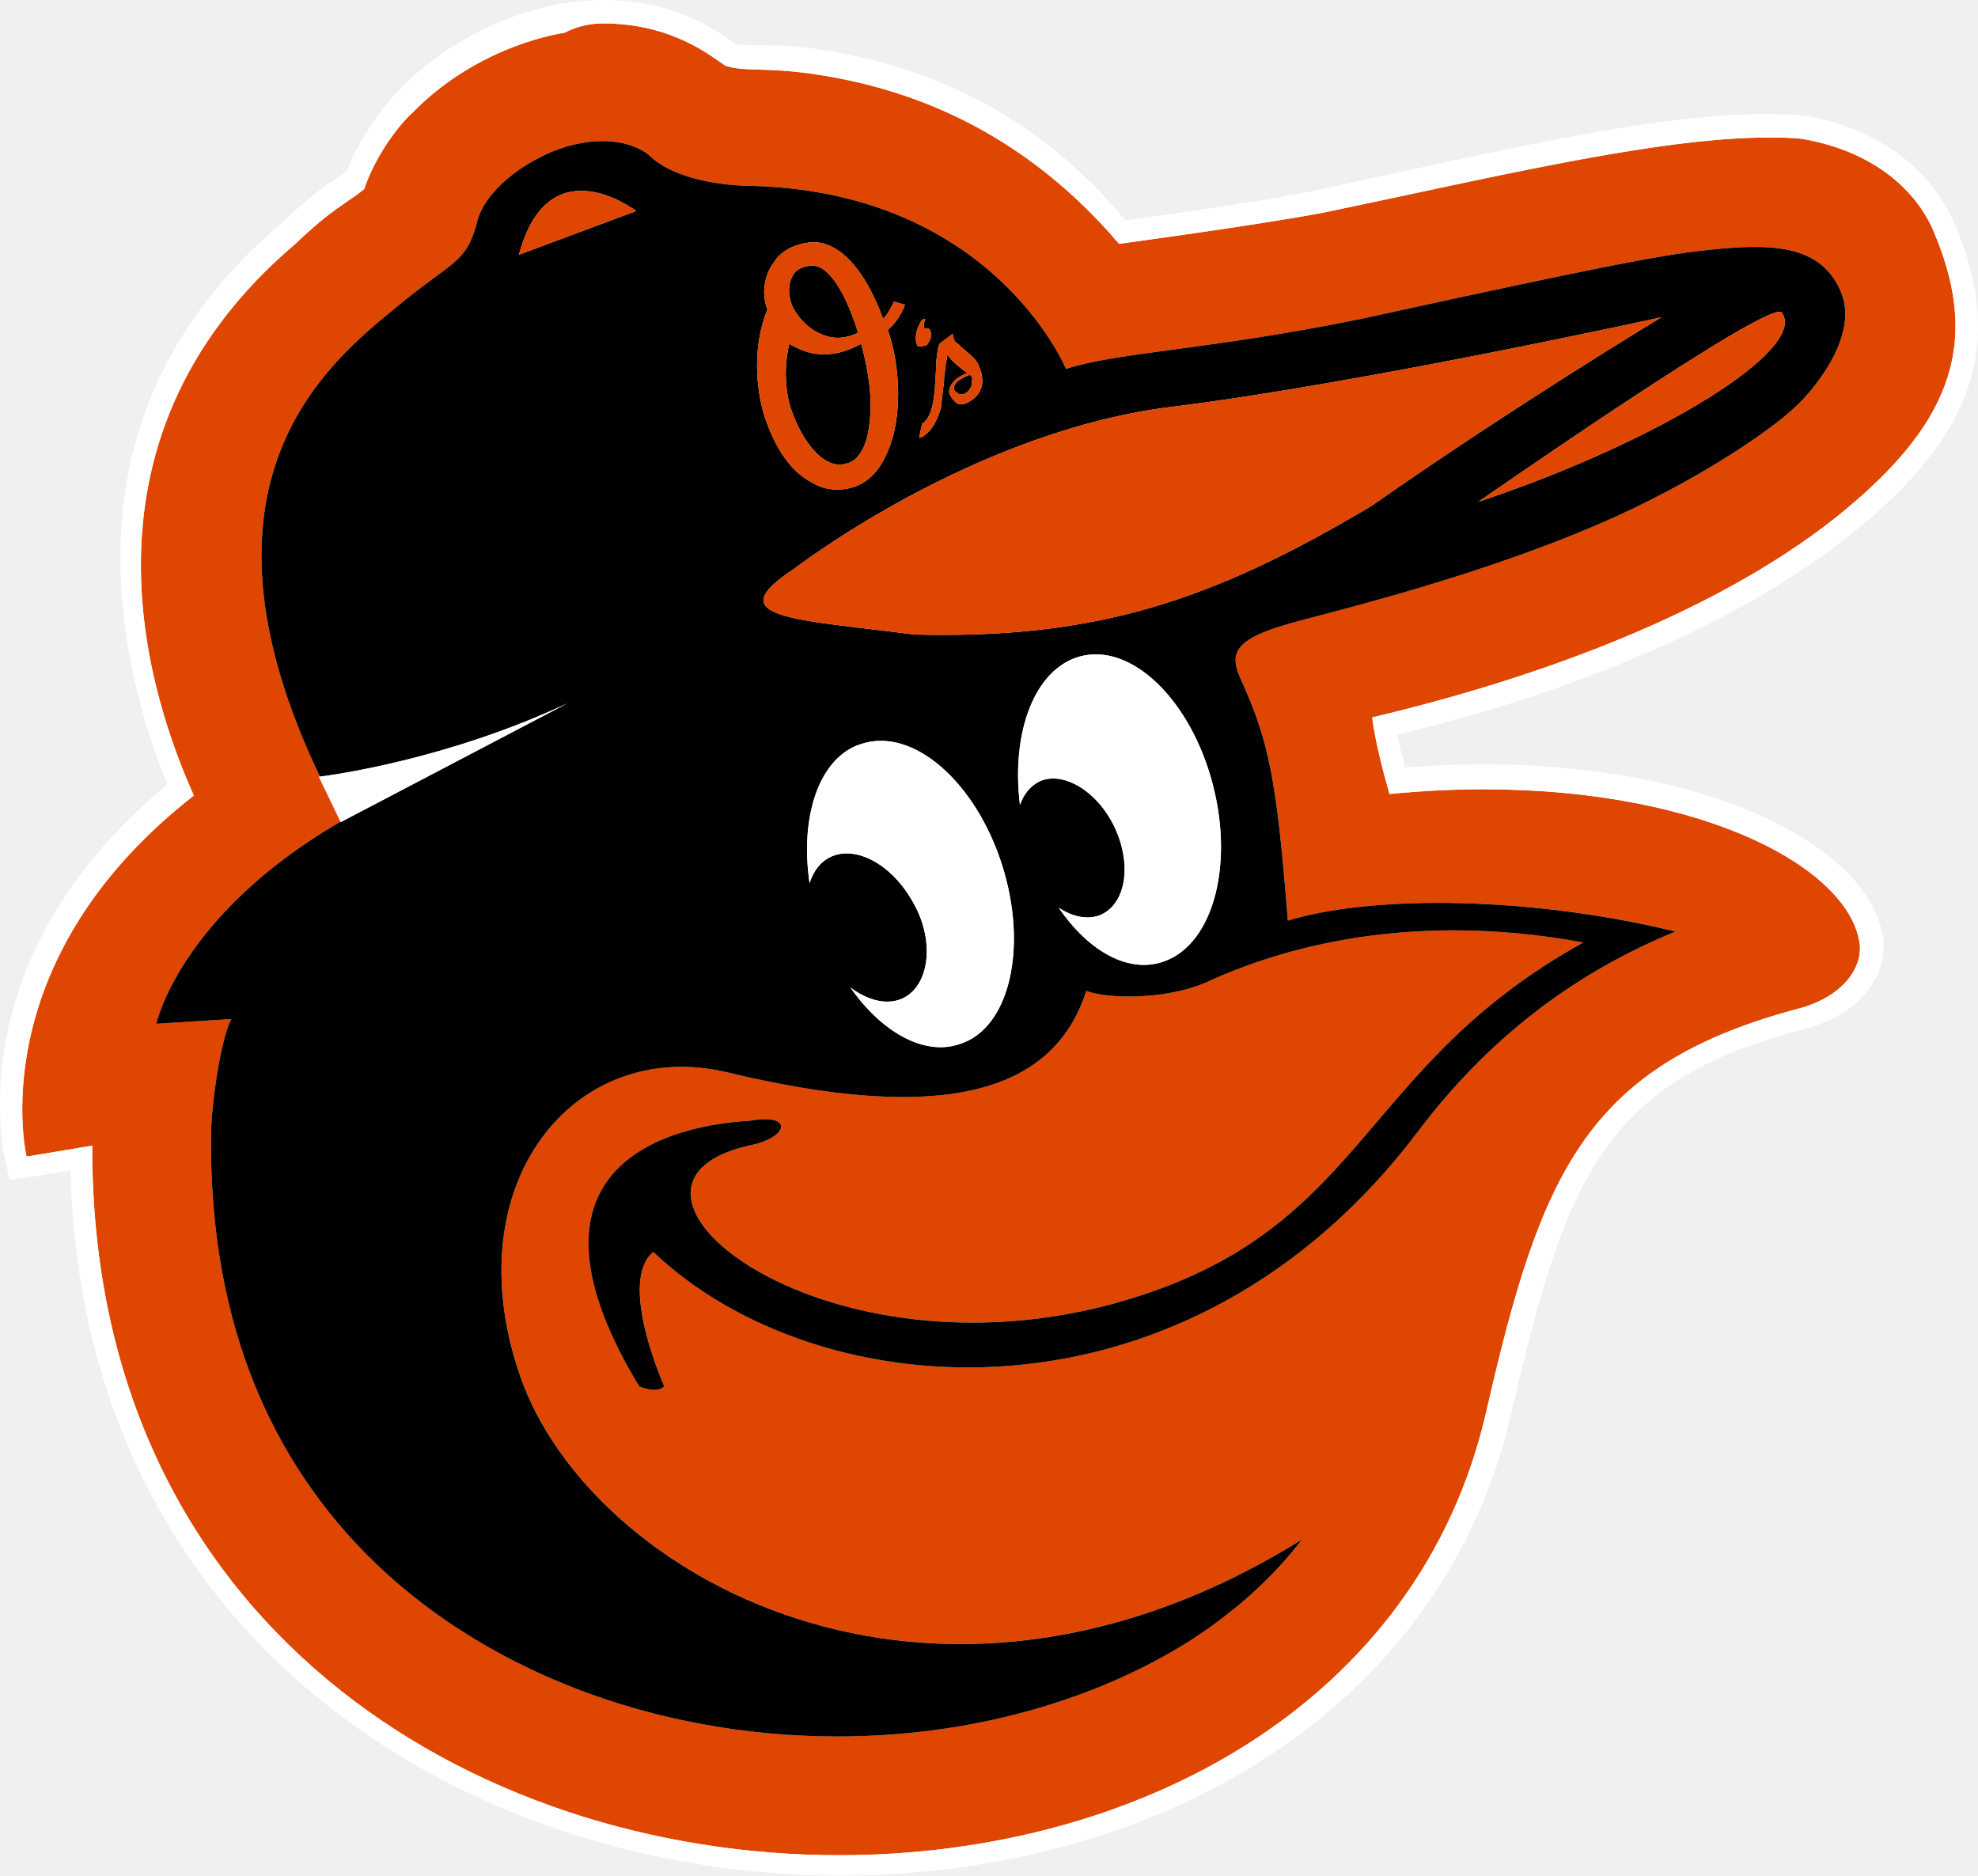
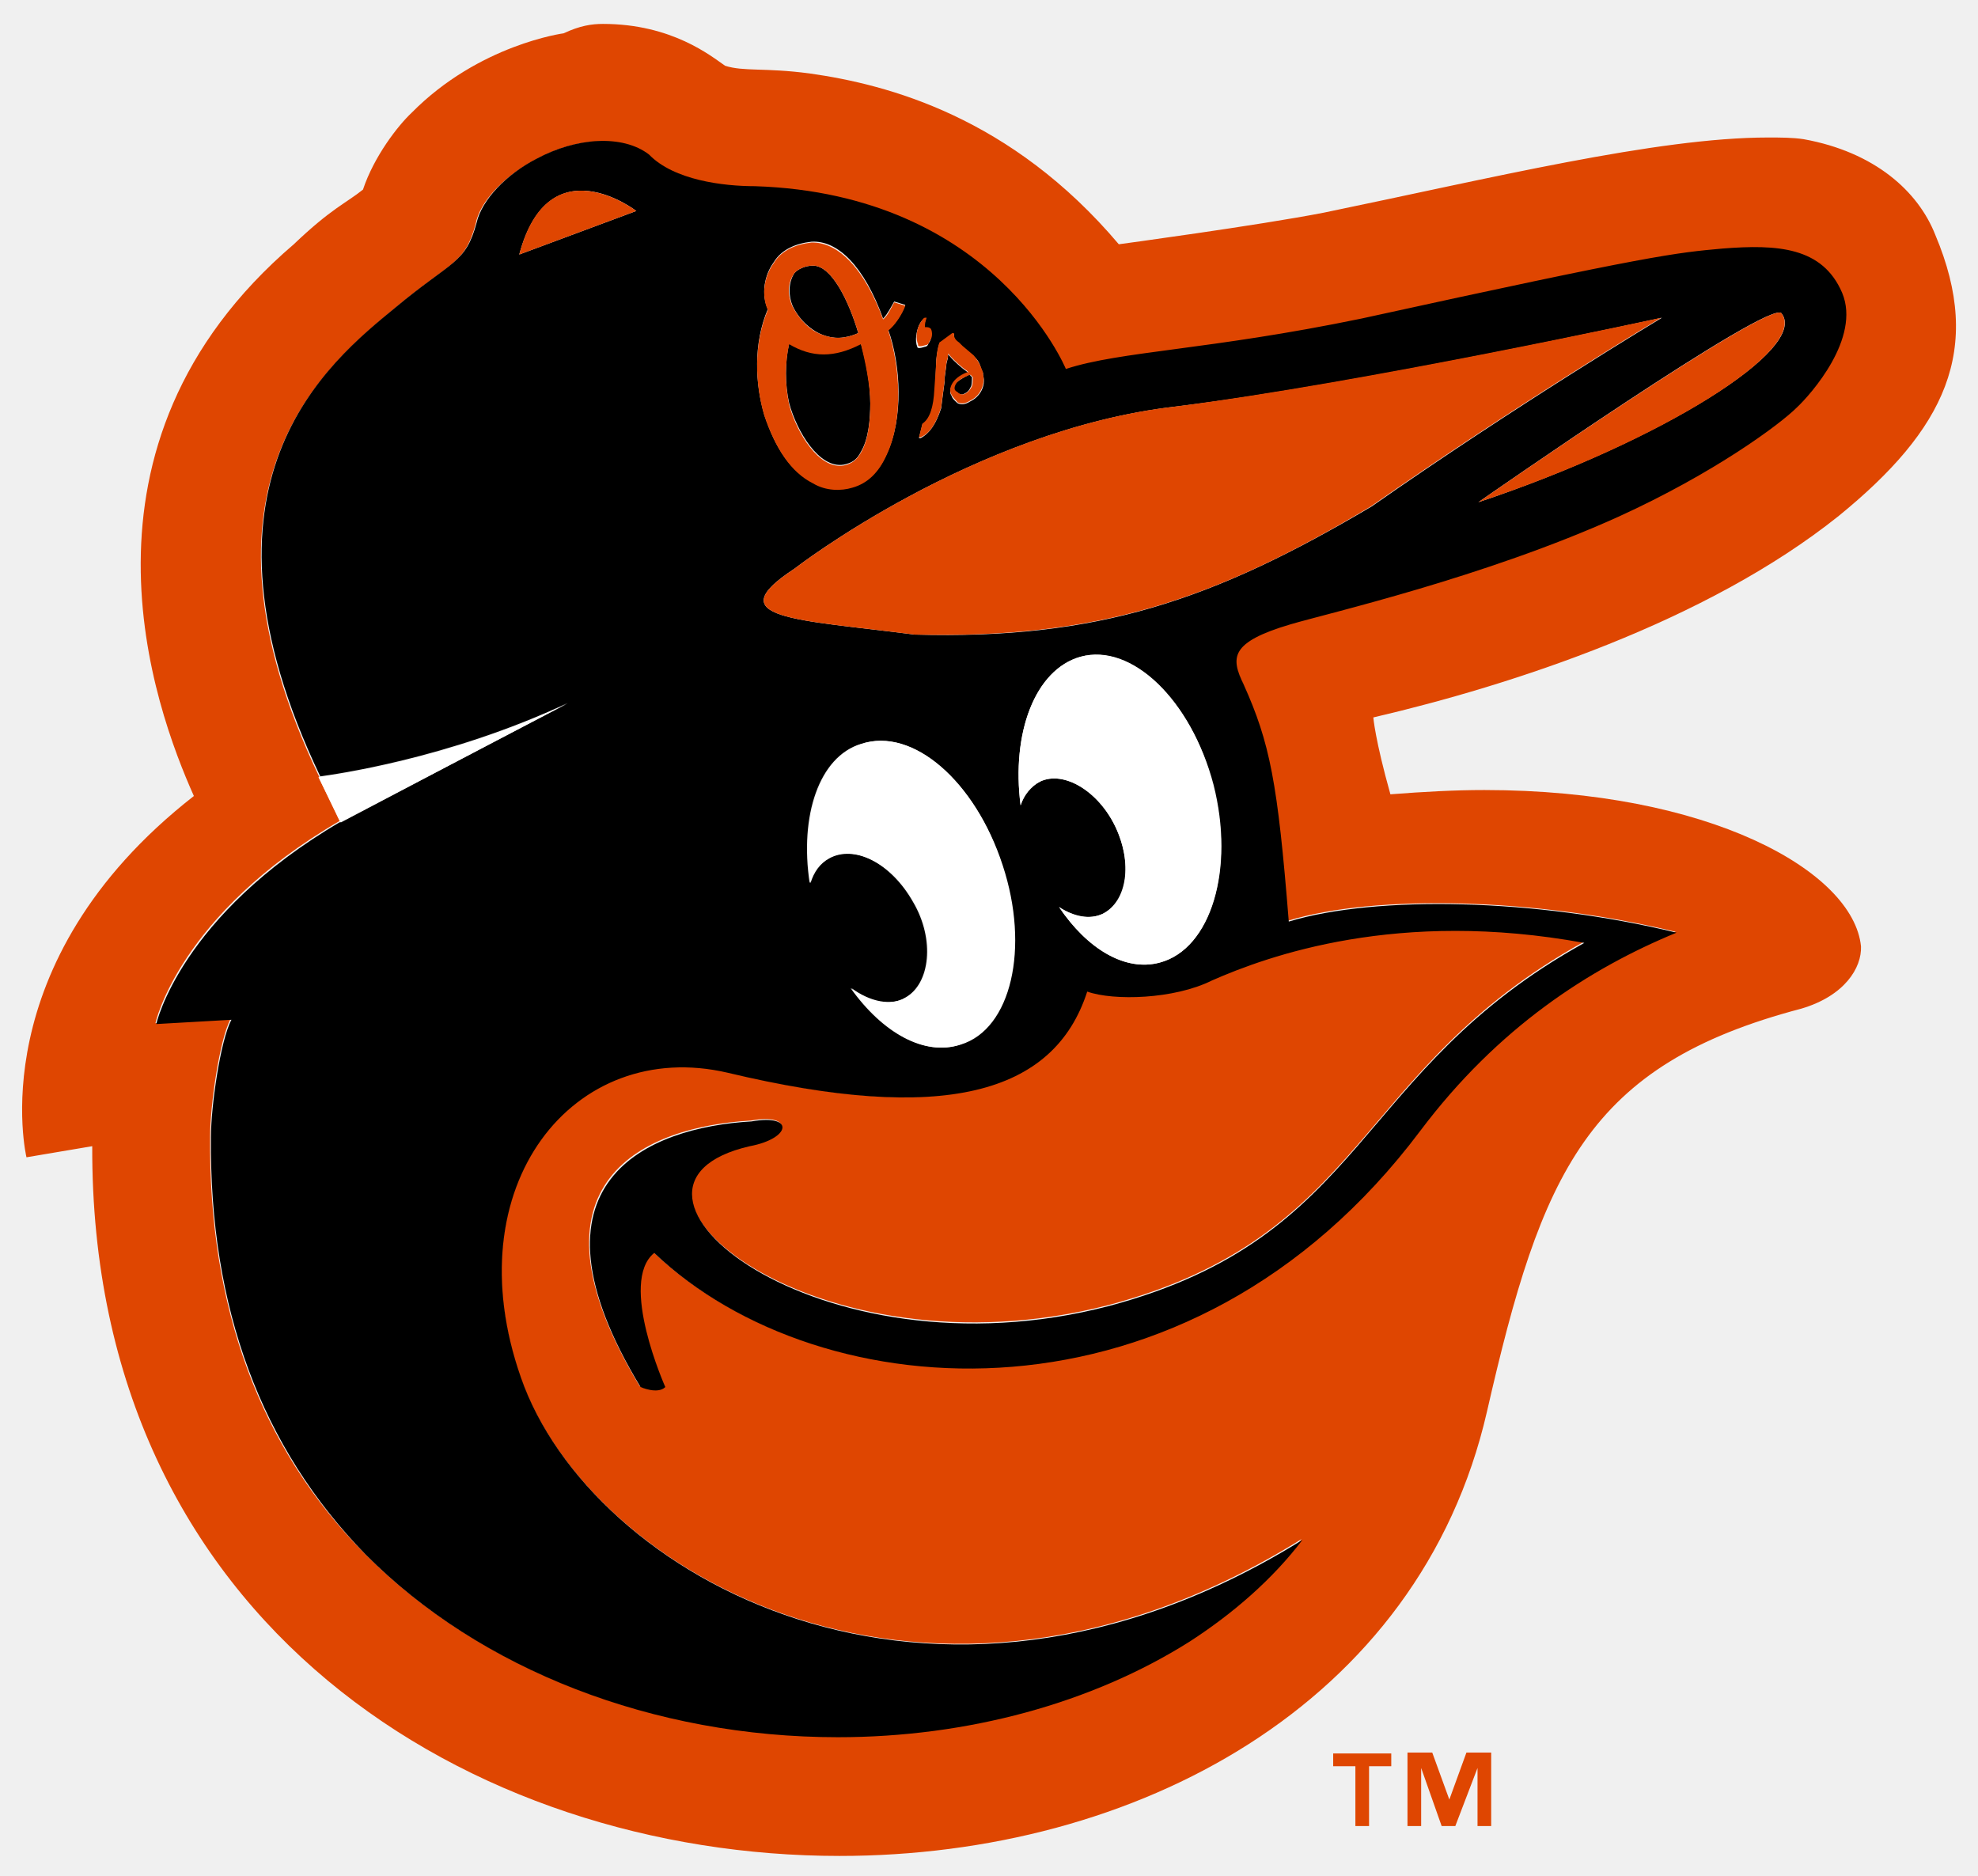
- <svg xmlns="http://www.w3.org/2000/svg" viewBox="-363 371.37 231.637 219.63">
-   <path fill="#DF4601" d="M-136.41 398.824c-2.013-5.125-7.138-9.7-15.374-11.164-1.28-.183-2.745-.183-4.21-.183-12.995 0-32.578 4.76-51.98 8.785-7.686 1.464-23.975 3.66-23.975 3.66-12.627-14.824-27.086-18.668-36.237-19.95-5.308-.73-7.687-.182-9.883-.914-1.648-1.098-6.224-4.942-14.277-4.942-1.28 0-2.745.183-4.576 1.098 0 0-9.883 1.28-17.753 9.334-1.647 1.464-4.393 5.125-5.674 8.968-2.013 1.647-3.66 2.196-8.053 6.406-27.82 23.61-16.472 54.358-11.897 64.608-25.073 19.584-19.583 42.28-19.583 42.28l7.687-1.282c-.184 56.006 44.476 83.092 87.486 83.092 34.592 0 67.902-17.57 75.772-51.978 6.406-28.003 11.714-40.632 36.788-47.22 5.125-1.464 7.138-4.76 6.955-7.32-.915-8.786-17.753-18.304-44.11-18.304-3.476 0-7.137.183-10.98.55-1.83-6.407-2.013-8.97-2.013-8.97 16.29-3.843 38.984-11.164 54.542-23.61 12.445-10.066 17.02-19.4 11.346-32.944zm-16.29 20.133c-2.012 2.013-9.7 7.687-20.864 12.812-15.74 7.136-34.043 11.346-38.435 12.627-7.136 2.013-6.953 3.844-5.49 6.955 3.11 6.955 4.028 11.53 5.31 27.82 10.25-3.11 28.917-2.745 45.39 1.28-10.25 4.21-20.866 11.165-30.017 23.245-27.088 36.056-70.282 32.76-89.682 14.276-4.21 3.477 1.28 15.74 1.28 15.74-.913.915-2.926 0-2.926 0-14.642-24.16.915-30.382 12.995-31.114 5.124-.916 4.575 2.012-.184 2.927-20.133 4.576 7.687 27.637 42.096 18.67 30.383-8.054 28.553-27.455 55.64-42.463-21.78-4.027-36.97 1.464-43.56 4.393-4.392 2.196-11.53 2.38-14.64 1.28-3.845 12.08-17.022 15.558-42.097 9.518-17.936-4.21-32.03 13.178-24.16 35.69 8.054 23.06 47.954 46.122 91.514 19.035-3.478 4.577-8.054 8.603-13.18 11.898-11.35 7.138-25.99 11.165-41.18 11.165-21.598 0-41.914-7.87-55.275-21.414-12.263-12.448-18.303-28.92-18.12-48.87 0-3.477 1.1-11.348 2.38-13.727l-8.785.55s2.73-12.715 21.568-23.67l-2.535-5.25.13-.015c-16.502-34.466.983-48.434 8.838-54.893 6.59-5.49 8.238-5.125 9.52-9.883.55-2.745 3.477-5.674 6.954-7.504 4.576-2.562 10.066-2.928 13.178-.55 2.93 2.93 8.786 3.662 12.447 3.662 28.002.915 36.42 21.414 36.42 21.414 6.406-2.013 16.655-2.196 34.59-5.857 34.228-7.505 36.79-7.688 42.28-8.237 6.407-.55 11.715-.183 13.91 5.125 2.196 5.305-3.66 11.894-5.31 13.36v.002z" />
-   <path fill="#FFF" d="M-134.03 397.726c-2.745-6.59-9.15-11.348-17.57-12.812h-.366c-1.464-.183-2.928-.183-4.576-.183-11.165 0-26.356 3.296-42.462 6.774-3.294.732-6.772 1.464-10.066 2.196-6.223 1.28-18.12 2.927-22.146 3.476-9.517-11.53-21.963-18.12-36.605-20.133-2.564-.366-4.578-.366-6.225-.366-1.28 0-2.196 0-2.928-.183 0 0-.183 0-.183-.183-2.014-1.462-6.954-4.94-15.19-4.94-1.465 0-3.11.183-4.577.366-.915.183-11.165 1.647-19.4 10.25-1.465 1.463-4.394 5.124-6.04 9.333-.367.364-.916.73-1.465 1.096-1.464.915-3.11 2.196-6.04 4.942-12.628 10.615-19.034 23.793-19.034 39.35 0 8.42 1.83 17.387 5.49 26.54-12.444 10.25-17.018 21.047-18.666 28.734-1.83 8.602-.365 14.825-.365 15.008l.55 2.563 2.56-.366 4.577-.732c.55 22.33 8.42 41.73 23.06 56.372C-315.04 581.482-290.514 591-264.526 591c18.12 0 35.69-4.76 49.418-13.544 15.19-9.7 25.257-23.793 29.1-40.632 6.407-27.82 10.982-38.984 34.593-45.024 6.59-1.83 9.334-6.406 8.968-10.25-.548-5.49-5.856-10.797-14.275-14.64-6.04-2.746-16.838-6.04-32.76-6.04-2.93 0-5.858.182-8.97.365-.365-1.647-.73-2.745-.914-3.844 13.91-3.292 36.79-10.43 53.078-23.425 14.458-11.53 18.12-22.33 12.262-36.238h-.004zm-68.27 57.654s.184 2.56 2.014 8.967c3.844-.366 7.504-.55 10.98-.55 26.357 0 43.195 9.518 44.11 18.304.183 2.564-1.83 5.86-6.955 7.323-25.076 6.59-30.384 19.218-36.79 47.22-7.87 34.41-41.18 51.98-75.77 51.98-43.013 0-87.67-27.09-87.488-83.094l-7.687 1.28s-5.49-22.695 19.585-42.28c-4.575-10.25-15.923-40.998 11.897-64.608 4.393-4.21 6.04-4.76 8.053-6.406 1.28-3.844 4.027-7.504 5.674-8.968 7.87-8.053 17.753-9.334 17.753-9.334 1.83-.915 3.294-1.098 4.576-1.098 8.053 0 12.63 3.844 14.276 4.942 2.194.732 4.574.183 9.88.915 9.15 1.28 23.61 5.125 36.24 19.95 0 0 16.29-2.196 23.976-3.66 19.4-4.028 38.984-8.786 51.98-8.786 1.463 0 2.927 0 4.21.183 8.235 1.464 13.36 6.04 15.373 11.164 5.673 13.544 1.097 22.878-11.35 32.945-15.555 12.443-38.25 19.764-54.54 23.61z" />
-   <path d="M-161.3 400.47c-5.492.55-8.054.733-42.28 8.237-17.936 3.66-28.186 3.844-34.592 5.857 0 0-8.42-20.5-36.422-21.414-3.66 0-9.517-.732-12.446-3.66-3.11-2.38-8.602-2.014-13.178.548-3.477 1.83-6.406 4.76-6.955 7.504-1.28 4.76-2.928 4.393-9.517 9.883-7.855 6.46-25.34 20.427-8.84 54.892 1.41-.177 14.942-2.004 28.973-8.586l-26.54 13.91-.027-.055c-18.84 10.954-21.57 23.668-21.57 23.668l8.786-.55c-1.28 2.38-2.38 10.25-2.38 13.728-.182 19.95 5.858 36.423 18.12 48.87 13.36 13.543 33.677 21.413 55.274 21.413 15.19 0 29.833-4.027 41.18-11.165 5.126-3.294 9.7-7.32 13.18-11.897-43.56 27.09-83.46 4.027-91.514-19.034-7.87-22.512 6.223-39.9 24.16-35.69 25.073 6.04 38.25 2.562 42.095-9.517 3.11 1.097 10.25.914 14.642-1.28 6.587-2.93 21.78-8.42 43.56-4.395-27.09 15.008-25.26 34.41-55.64 42.462-34.41 8.968-62.23-14.093-42.098-18.67 4.76-.914 5.308-3.843.183-2.927-12.08.73-27.637 6.954-12.995 31.113 0 0 2.014.915 2.93 0 0 0-5.492-12.263-1.282-15.74 19.4 18.486 62.595 21.78 89.682-14.276 9.15-12.08 19.767-19.035 30.016-23.244-16.472-4.027-35.14-4.393-45.39-1.28-1.28-16.29-2.196-20.866-5.308-27.82-1.464-3.112-1.647-4.943 5.49-6.956 4.394-1.28 22.696-5.49 38.436-12.63 11.166-5.123 18.852-10.797 20.866-12.81 1.646-1.464 7.503-8.053 5.307-13.36-2.194-5.308-7.502-5.674-13.908-5.125v-.002zm-140.93.733c3.477-12.995 13.727-5.125 13.727-5.125l-13.727 5.125zm48.867 12.995c0-.915.183-2.013.366-2.562l1.464-1.098h.183v.183c0 .368.183.734.55.917l.365.366 1.28 1.098c.55.55.733.916.916 1.465l.185.55v.182c.366 1.28-.366 2.562-1.464 3.11-.55.367-1.097.367-1.463.184-.183-.182-.55-.55-.732-.914-.366-.55 0-1.83 1.83-2.562h.183l-.183-.183c-.55-.365-1.647-1.28-2.013-1.83l-.182-.182v.183c0 .367-.183.733-.183 1.1l-.183 1.463v.366l-.183 1.463-.183 1.647c-.55 1.83-1.28 2.927-2.38 3.476h-.182l.366-1.647c.916-.55 1.28-2.015 1.465-3.846l.183-2.927zm-2.013-4.76c.183-.365.366-.73.55-.73h.182c-.183.548-.183.73-.183 1.097.366 0 .55 0 .732.183.183.366.183 1.098-.183 1.464a.394.394 0 0 1-.366.366c-.55.183-.915.183-.915 0-.364-.55-.18-1.647.185-2.38zm-17.02-7.32c.914-1.464 2.56-2.196 4.392-2.38 3.11-.182 6.223 2.93 8.42 8.97.548-.55.914-1.282 1.28-2.014l1.28.366c-.365 1.098-1.28 2.38-2.012 2.928 1.464 4.21 1.83 10.432-.183 14.642-.913 2.013-2.194 3.294-4.025 3.844-1.28.366-3.11.366-4.576-.55-2.563-1.28-4.394-4.026-5.675-7.87-1.098-3.66-1.28-8.418.366-12.445-.73-1.83-.364-4.03.734-5.492zm21.78 91.513c-4.16 1.43-9.14-1.395-12.797-6.62 2.167 1.62 4.563 2.16 6.39 1.13 2.928-1.646 3.478-6.77.915-11.164-2.562-4.576-6.955-6.772-9.883-5.125-1.057.594-1.797 1.643-2.2 2.94-1.174-7.88 1.15-14.772 6.042-16.3 6.04-2.013 13.36 4.393 16.472 14.093 3.11 9.7.915 19.218-4.942 21.05l.002-.002zm23.426-9.516c-4.05 1.105-8.507-1.588-11.834-6.455 1.715 1.14 3.576 1.474 5.063.78 2.926-1.463 3.475-6.04 1.462-10.25s-6.04-6.587-8.785-5.306c-1.092.546-1.852 1.526-2.273 2.757-1.053-8.513 1.705-15.945 7.032-17.4 6.04-1.645 12.995 5.127 15.557 15.01 2.56 9.883-.184 19.217-6.224 20.864zm-28.735-38.435c-13.91-1.83-23.06-1.83-14.093-7.688 0 0 21.048-16.288 44.658-19.034 21.963-2.745 56.92-10.432 56.92-10.432s-17.02 10.248-34.04 22.144c-18.485 10.982-32.03 15.557-53.443 15.008h-.002zm66.072-15.558s34.41-23.975 35.507-22.145c3.11 4.21-14.093 15.008-35.507 22.145z" />
-   <path d="M-266.723 410.537c1.28.55 2.562.55 4.21-.183-1.098-3.66-3.11-7.87-5.308-7.87-.917 0-1.83.366-2.198.915-.732 1.096-.732 2.56-.183 3.842.73 1.464 2.01 2.745 3.476 3.294zm2.563 15.19c.914-.182 1.463-.55 2.012-1.463.915-1.464 1.098-3.844 1.098-5.674 0-2.196-.55-4.942-1.098-6.955-3.11 1.647-5.674 1.647-8.42 0-.548 2.196-.548 4.76 0 6.955.916 3.295 3.48 7.687 6.407 7.138zm12.994-9.333c-.183.366-.183.732.183.915.183.18.55.364.915.18.366-.182.55-.365.732-.73.183-.184.183-.733.183-1.28-.183 0-.183-.185-.183-.185h-.183c-.913.366-1.462.732-1.646 1.1z" />
-   <path fill="#DF4601" d="m-302.23 401.203 13.727-5.125s-10.25-7.87-13.727 5.125zm76.87 17.754c-23.61 2.745-44.658 19.035-44.658 19.035-8.968 5.857.183 5.857 14.093 7.687 21.414.547 34.958-4.03 53.443-15.01 17.02-11.897 34.043-22.146 34.043-22.146s-34.956 7.686-56.92 10.432zm35.507 11.163c21.414-7.137 38.618-17.935 35.507-22.145-1.098-1.83-35.507 22.146-35.507 22.146z" />
-   <path fill="#FFF" d="M-296.557 453.73c-14.03 6.583-27.562 8.41-28.972 8.587l-.127.016 2.535 5.25.028.057 26.538-13.91zm34.41 4.76c-4.89 1.528-7.217 8.42-6.043 16.3.403-1.298 1.144-2.346 2.198-2.94 2.928-1.646 7.32.55 9.883 5.126 2.564 4.393 2.015 9.517-.913 11.165-1.827 1.03-4.223.49-6.39-1.13 3.657 5.225 8.638 8.05 12.796 6.623 5.857-1.83 8.053-11.348 4.942-21.048-3.11-9.7-10.432-16.107-16.472-14.094zm25.623-10.25c-5.326 1.454-8.085 8.886-7.032 17.4.42-1.23 1.18-2.21 2.273-2.757 2.745-1.28 6.772 1.098 8.785 5.308s1.464 8.787-1.464 10.25c-1.487.695-3.348.36-5.063-.78 3.328 4.866 7.784 7.56 11.834 6.454 6.04-1.647 8.783-10.98 6.22-20.865-2.56-9.884-9.515-16.656-15.555-15.008v-.002z" />
-   <path fill="#DF4601" d="M-273.495 420.055c1.28 3.844 3.11 6.59 5.674 7.87 1.462.915 3.292.915 4.574.55 1.83-.55 3.11-1.83 4.027-3.845 2.014-4.21 1.648-10.432.184-14.642.732-.55 1.647-1.83 2.013-2.928l-1.28-.366c-.367.732-.733 1.464-1.282 2.013-2.196-6.04-5.308-9.15-8.42-8.968-1.83.18-3.476.913-4.392 2.377-1.098 1.464-1.464 3.66-.732 5.49-1.65 4.027-1.464 8.786-.366 12.447zm3.477-16.656c.366-.55 1.28-.917 2.196-.917 2.196 0 4.21 4.21 5.308 7.87-1.647.732-2.928.732-4.21.183-1.464-.55-2.745-1.83-3.477-3.294-.55-1.28-.55-2.745.18-3.844h.002zm-.55 8.234c2.746 1.647 5.31 1.647 8.42 0 .55 2.013 1.098 4.76 1.098 6.955 0 1.83-.183 4.21-1.098 5.673-.55.915-1.098 1.28-2.013 1.464-2.93.55-5.493-3.844-6.408-7.138-.55-2.197-.55-4.76 0-6.956zm15.924.186c.183 0 .366-.184.366-.367.366-.366.366-1.098.183-1.464-.183-.185-.366-.185-.732-.185 0-.366 0-.55.183-1.098h-.183c-.183 0-.366.366-.55.732-.365.73-.548 1.83-.182 2.38 0 .18.368.18.917 0zm-.366 9.15-.366 1.647h.183c1.098-.55 1.83-1.647 2.38-3.477l.182-1.647.18-1.464v-.368l.184-1.464c0-.367.183-.733.183-1.1v-.182l.183.183c.367.55 1.465 1.464 2.014 1.83l.183.183h-.183c-1.83.732-2.196 2.013-1.83 2.562.183.366.55.732.732.915.366.184.915.184 1.464-.182 1.098-.55 1.83-1.83 1.464-3.11v-.184l-.183-.55c-.18-.548-.364-.914-.913-1.463l-1.28-1.096-.367-.366a1.007 1.007 0 0 1-.55-.915v-.183h-.183l-1.464 1.097c-.183.55-.366 1.647-.366 2.562l-.183 2.926c-.183 1.83-.55 3.294-1.464 3.843zm5.674-5.674s0 .183.183.183c0 .547 0 1.096-.183 1.28-.183.365-.366.55-.732.73-.366.184-.732 0-.915-.182-.366-.184-.366-.55-.183-.916s.732-.732 1.647-1.098h.185v.002z" />
+ <svg xmlns="http://www.w3.org/2000/svg" id="Layer_1" viewBox="0 0 231.6 219.6">
+   <style>.st0{fill:#df4601}</style>
+   <path class="st0" d="M226.6 27.5c-2-5.1-7.1-9.7-15.4-11.2-1.3-.2-2.7-.2-4.2-.2-13 0-32.6 4.8-52 8.8-7.7 1.5-24 3.7-24 3.7-12.6-14.9-27-18.7-36.2-20-5.3-.7-7.7-.2-9.9-.9-1.6-1.1-6.2-4.9-14.3-4.9-1.3 0-2.7.2-4.6 1.1 0 0-9.9 1.3-17.8 9.3-1.6 1.5-4.4 5.1-5.7 9-2 1.6-3.7 2.2-8.1 6.4C6.8 52.2 18.1 82.9 22.7 93.2c-25.1 19.6-19.6 42.3-19.6 42.3l7.7-1.3c-.2 56 44.5 83.1 87.5 83.1 34.6 0 67.9-17.6 75.8-52 6.4-28 11.7-40.6 36.8-47.2 5.1-1.5 7.1-4.8 7-7.3-.9-8.8-17.8-18.3-44.1-18.3-3.5 0-7.1.2-11 .5-1.8-6.4-2-9-2-9 16.3-3.8 39-11.2 54.5-23.6 12.4-10.1 17-19.4 11.3-32.9zm-16.3 20.1c-2 2-9.7 7.7-20.9 12.8-15.7 7.1-34 11.3-38.4 12.6-7.1 2-7 3.8-5.5 7 3.1 7 4 11.5 5.3 27.8 10.2-3.1 28.9-2.7 45.4 1.3-10.2 4.2-20.9 11.2-30 23.2-27.1 36.1-70.3 32.8-89.7 14.3-4.2 3.5 1.3 15.7 1.3 15.7-.9.9-2.9 0-2.9 0-14.6-24.2.9-30.4 13-31.1 5.1-.9 4.6 2-.2 2.9-20.1 4.6 7.7 27.6 42.1 18.7 30.4-8.1 28.6-27.5 55.6-42.5-21.8-4-37 1.5-43.6 4.4-4.4 2.2-11.5 2.4-14.6 1.3-3.8 12.1-17 15.6-42.1 9.5-17.9-4.2-32 13.2-24.2 35.7 8.1 23.1 48 46.1 91.5 19-3.5 4.6-8.1 8.6-13.2 11.9-11.4 7.1-26 11.2-41.2 11.2-21.6 0-41.9-7.9-55.3-21.4C30.4 169.5 24.4 153 24.6 133c0-3.5 1.1-11.3 2.4-13.7l-8.8.5s2.7-12.7 21.6-23.7L37.3 91h.1c-16.5-34.5 1-48.4 8.8-54.9 6.6-5.5 8.2-5.1 9.5-9.9.5-2.7 3.5-5.7 7-7.5 4.6-2.6 10.1-2.9 13.2-.5 2.9 2.9 8.8 3.7 12.4 3.7 28 .9 36.4 21.4 36.4 21.4 6.4-2 16.7-2.2 34.6-5.9 34.2-7.5 36.8-7.7 42.3-8.2 6.4-.5 11.7-.2 13.9 5.1 2.3 5.2-3.5 11.8-5.2 13.3z" />
+   <path d="M201.7 29.1c-5.5.5-8.1.7-42.3 8.2-17.9 3.7-28.2 3.8-34.6 5.9 0 0-8.4-20.5-36.4-21.4-3.7 0-9.5-.7-12.4-3.7-3.1-2.4-8.6-2-13.2.5-3.5 1.8-6.4 4.8-7 7.5-1.3 4.8-2.9 4.4-9.5 9.9-7.9 6.5-25.3 20.4-8.8 54.9 1.4-.2 14.9-2 29-8.6l-26.6 14v-.1c-18.8 11-21.6 23.7-21.6 23.7l8.8-.5c-1.3 2.4-2.4 10.2-2.4 13.7-.2 20 5.9 36.4 18.1 48.9 13.4 13.5 33.7 21.4 55.3 21.4 15.2 0 29.8-4 41.2-11.2 5.1-3.3 9.7-7.3 13.2-11.9-43.6 27.1-83.5 4-91.5-19-7.9-22.5 6.2-39.9 24.2-35.7 25.1 6 38.2 2.6 42.1-9.5 3.1 1.1 10.2.9 14.6-1.3 6.6-2.9 21.8-8.4 43.6-4.4-27.1 15-25.3 34.4-55.6 42.5-34.4 9-62.2-14.1-42.1-18.7 4.8-.9 5.3-3.8.2-2.9-12.1.7-27.6 7-13 31.1 0 0 2 .9 2.9 0 0 0-5.5-12.3-1.3-15.7 19.4 18.5 62.6 21.8 89.7-14.3 9.1-12.1 19.8-19 30-23.2-16.5-4-35.1-4.4-45.4-1.3-1.3-16.3-2.2-20.9-5.3-27.8-1.5-3.1-1.6-4.9 5.5-7 4.4-1.3 22.7-5.5 38.4-12.6 11.2-5.1 18.9-10.8 20.9-12.8 1.6-1.5 7.5-8.1 5.3-13.4-2.3-5.4-7.6-5.7-14-5.2zm-140.9.7c3.5-13 13.7-5.1 13.7-5.1l-13.7 5.1zm48.8 13c0-.9.2-2 .4-2.6l1.5-1.1h.2v.2c0 .4.2.7.6.9l.4.4 1.3 1.1c.6.5.7.9.9 1.5l.2.5v.2c.4 1.3-.4 2.6-1.5 3.1-.6.4-1.1.4-1.5.2-.2-.2-.6-.5-.7-.9-.4-.5 0-1.8 1.8-2.6h.2l-.2-.2c-.6-.4-1.6-1.3-2-1.8l-.2-.2v.2c0 .4-.2.7-.2 1.1l-.2 1.5v.4l-.2 1.5-.2 1.6c-.6 1.8-1.3 2.9-2.4 3.5h-.2l.4-1.6c.9-.5 1.3-2 1.5-3.8l.1-3.1zm-2-4.7c.2-.4.4-.7.6-.7h.2c-.2.5-.2.7-.2 1.1.4 0 .6 0 .7.2.2.4.2 1.1-.2 1.5 0 .2-.2.4-.4.4-.6.2-.9.2-.9 0-.3-.7-.1-1.8.2-2.5zm-17-7.4c.9-1.5 2.6-2.2 4.4-2.4 3.1-.2 6.2 2.9 8.4 9 .5-.5.9-1.3 1.3-2l1.3.4c-.4 1.1-1.3 2.4-2 2.9 1.5 4.2 1.8 10.4-.2 14.6-.9 2-2.2 3.3-4 3.8-1.3.4-3.1.4-4.6-.5-2.6-1.3-4.4-4-5.7-7.9-1.1-3.7-1.3-8.4.4-12.4-.8-1.8-.4-4 .7-5.5zm21.8 91.6c-4.2 1.4-9.1-1.4-12.8-6.6 2.2 1.6 4.6 2.2 6.4 1.1 2.9-1.6 3.5-6.8.9-11.2-2.6-4.6-7-6.8-9.9-5.1-1.1.6-1.8 1.6-2.2 2.9-1.2-7.9 1.1-14.8 6-16.3 6-2 13.4 4.4 16.5 14.1s.9 19.2-4.9 21.1zm23.4-9.6c-4.1 1.1-8.5-1.6-11.8-6.5 1.7 1.1 3.6 1.5 5.1.8 2.9-1.5 3.5-6 1.5-10.2s-6-6.6-8.8-5.3c-1.1.5-1.9 1.5-2.3 2.8-1.1-8.5 1.7-15.9 7-17.4 6-1.6 13 5.1 15.6 15 2.5 9.9-.3 19.2-6.3 20.8zm-28.7-38.4C93.2 72.5 84 72.5 93 66.6c0 0 21-16.3 44.7-19 22-2.7 56.9-10.4 56.9-10.4s-17 10.2-34 22.1c-18.6 11-32.1 15.6-53.5 15zm66-15.5s34.4-24 35.5-22.1c3.2 4.1-14 14.9-35.5 22.1z" />
+   <path d="M96.3 39.2c1.3.5 2.6.5 4.2-.2-1.1-3.7-3.1-7.9-5.3-7.9-.9 0-1.8.4-2.2.9-.7 1.1-.7 2.6-.2 3.8.7 1.5 2 2.8 3.5 3.4zm2.5 15.2c.9-.2 1.5-.5 2-1.5.9-1.5 1.1-3.8 1.1-5.7 0-2.2-.5-4.9-1.1-7-3.1 1.6-5.7 1.6-8.4 0-.5 2.2-.5 4.8 0 7 .9 3.3 3.5 7.7 6.4 7.2zm13-9.4c-.2.4-.2.7.2.9.2.2.6.4.9.2.4-.2.6-.4.7-.7.2-.2.2-.7.2-1.3-.2 0-.2-.2-.2-.2h-.2c-.8.4-1.4.8-1.6 1.1z" />
+   <path class="st0" d="M60.8 29.8l13.7-5.1s-10.3-7.9-13.7 5.1zm76.8 17.8C114 50.3 93 66.6 93 66.6c-9 5.9.2 5.9 14.1 7.7 21.4.5 35-4 53.4-15 17-11.9 34-22.1 34-22.1s-34.9 7.6-56.9 10.4zm35.5 11.2c21.4-7.1 38.6-17.9 35.5-22.1-1-1.9-35.5 22.1-35.5 22.1z" />
+   <path d="M66.4 82.4c-14 6.6-27.6 8.4-29 8.6h-.1l2.5 5.2v.1l26.6-13.9zm34.5 4.7c-4.9 1.5-7.2 8.4-6 16.3.4-1.3 1.1-2.3 2.2-2.9 2.9-1.6 7.3.5 9.9 5.1 2.6 4.4 2 9.5-.9 11.2-1.8 1-4.2.5-6.4-1.1 3.7 5.2 8.6 8 12.8 6.6 5.9-1.8 8.1-11.3 4.9-21-3.2-9.8-10.5-16.2-16.5-14.2zm25.6-10.2c-5.3 1.5-8.1 8.9-7 17.4.4-1.2 1.2-2.2 2.3-2.8 2.7-1.3 6.8 1.1 8.8 5.3s1.5 8.8-1.5 10.2c-1.5.7-3.3.4-5.1-.8 3.3 4.9 7.8 7.6 11.8 6.5 6-1.6 8.8-11 6.2-20.9-2.5-9.8-9.5-16.6-15.5-14.9z" fill="#fff" />
+   <path class="st0" d="M89.5 48.7c1.3 3.8 3.1 6.6 5.7 7.9 1.5.9 3.3.9 4.6.5 1.8-.5 3.1-1.8 4-3.8 2-4.2 1.6-10.4.2-14.6.7-.5 1.6-1.8 2-2.9l-1.3-.4c-.4.7-.7 1.5-1.3 2-2.2-6-5.3-9.1-8.4-9-1.8.2-3.5.9-4.4 2.4-1.1 1.5-1.5 3.7-.7 5.5-1.7 4-1.5 8.7-.4 12.4zM93 32c.4-.5 1.3-.9 2.2-.9 2.2 0 4.2 4.2 5.3 7.9-1.6.7-2.9.7-4.2.2-1.5-.5-2.7-1.8-3.5-3.3-.6-1.3-.6-2.8.2-3.9zm-.6 8.3c2.7 1.6 5.3 1.6 8.4 0 .5 2 1.1 4.8 1.1 7 0 1.8-.2 4.2-1.1 5.7-.5.9-1.1 1.3-2 1.5-2.9.5-5.5-3.8-6.4-7.1-.5-2.4-.5-4.9 0-7.1zm16 .1c.2 0 .4-.2.4-.4.4-.4.4-1.1.2-1.5-.2-.2-.4-.2-.7-.2 0-.4 0-.5.2-1.1h-.2c-.2 0-.4.4-.6.7-.4.7-.5 1.8-.2 2.4-.1.3.3.3.9.1zm-.4 9.2l-.4 1.6h.2c1.1-.5 1.8-1.6 2.4-3.5l.2-1.6.2-1.5v-.4l.2-1.5c0-.4.2-.7.2-1.1v-.2l.2.2c.4.5 1.5 1.5 2 1.8l.2.2h-.2c-1.8.7-2.2 2-1.8 2.6.2.4.6.7.7.9.4.2.9.2 1.5-.2 1.1-.5 1.8-1.8 1.5-3.1v-.2l-.2-.5c-.2-.5-.4-.9-.9-1.5l-1.3-1.1-.4-.4c-.3-.2-.6-.5-.6-.9V39h-.2l-1.5 1.1c-.2.5-.4 1.6-.4 2.6l-.2 2.9c-.1 2-.5 3.4-1.4 4zm5.7-5.7s0 .2.2.2c0 .5 0 1.1-.2 1.3-.2.4-.4.5-.7.7-.4.2-.7 0-.9-.2-.4-.2-.4-.5-.2-.9s.7-.7 1.6-1.1h.2zM169.7 210.7l-2-5.5h-2.9v8.6h1.6V207l2.4 6.8h1.6l2.6-6.8v6.8h1.6v-8.6h-2.9m-15.6 1.6h2.6v7h1.6v-7h2.6v-1.5h-6.8" />
</svg>
